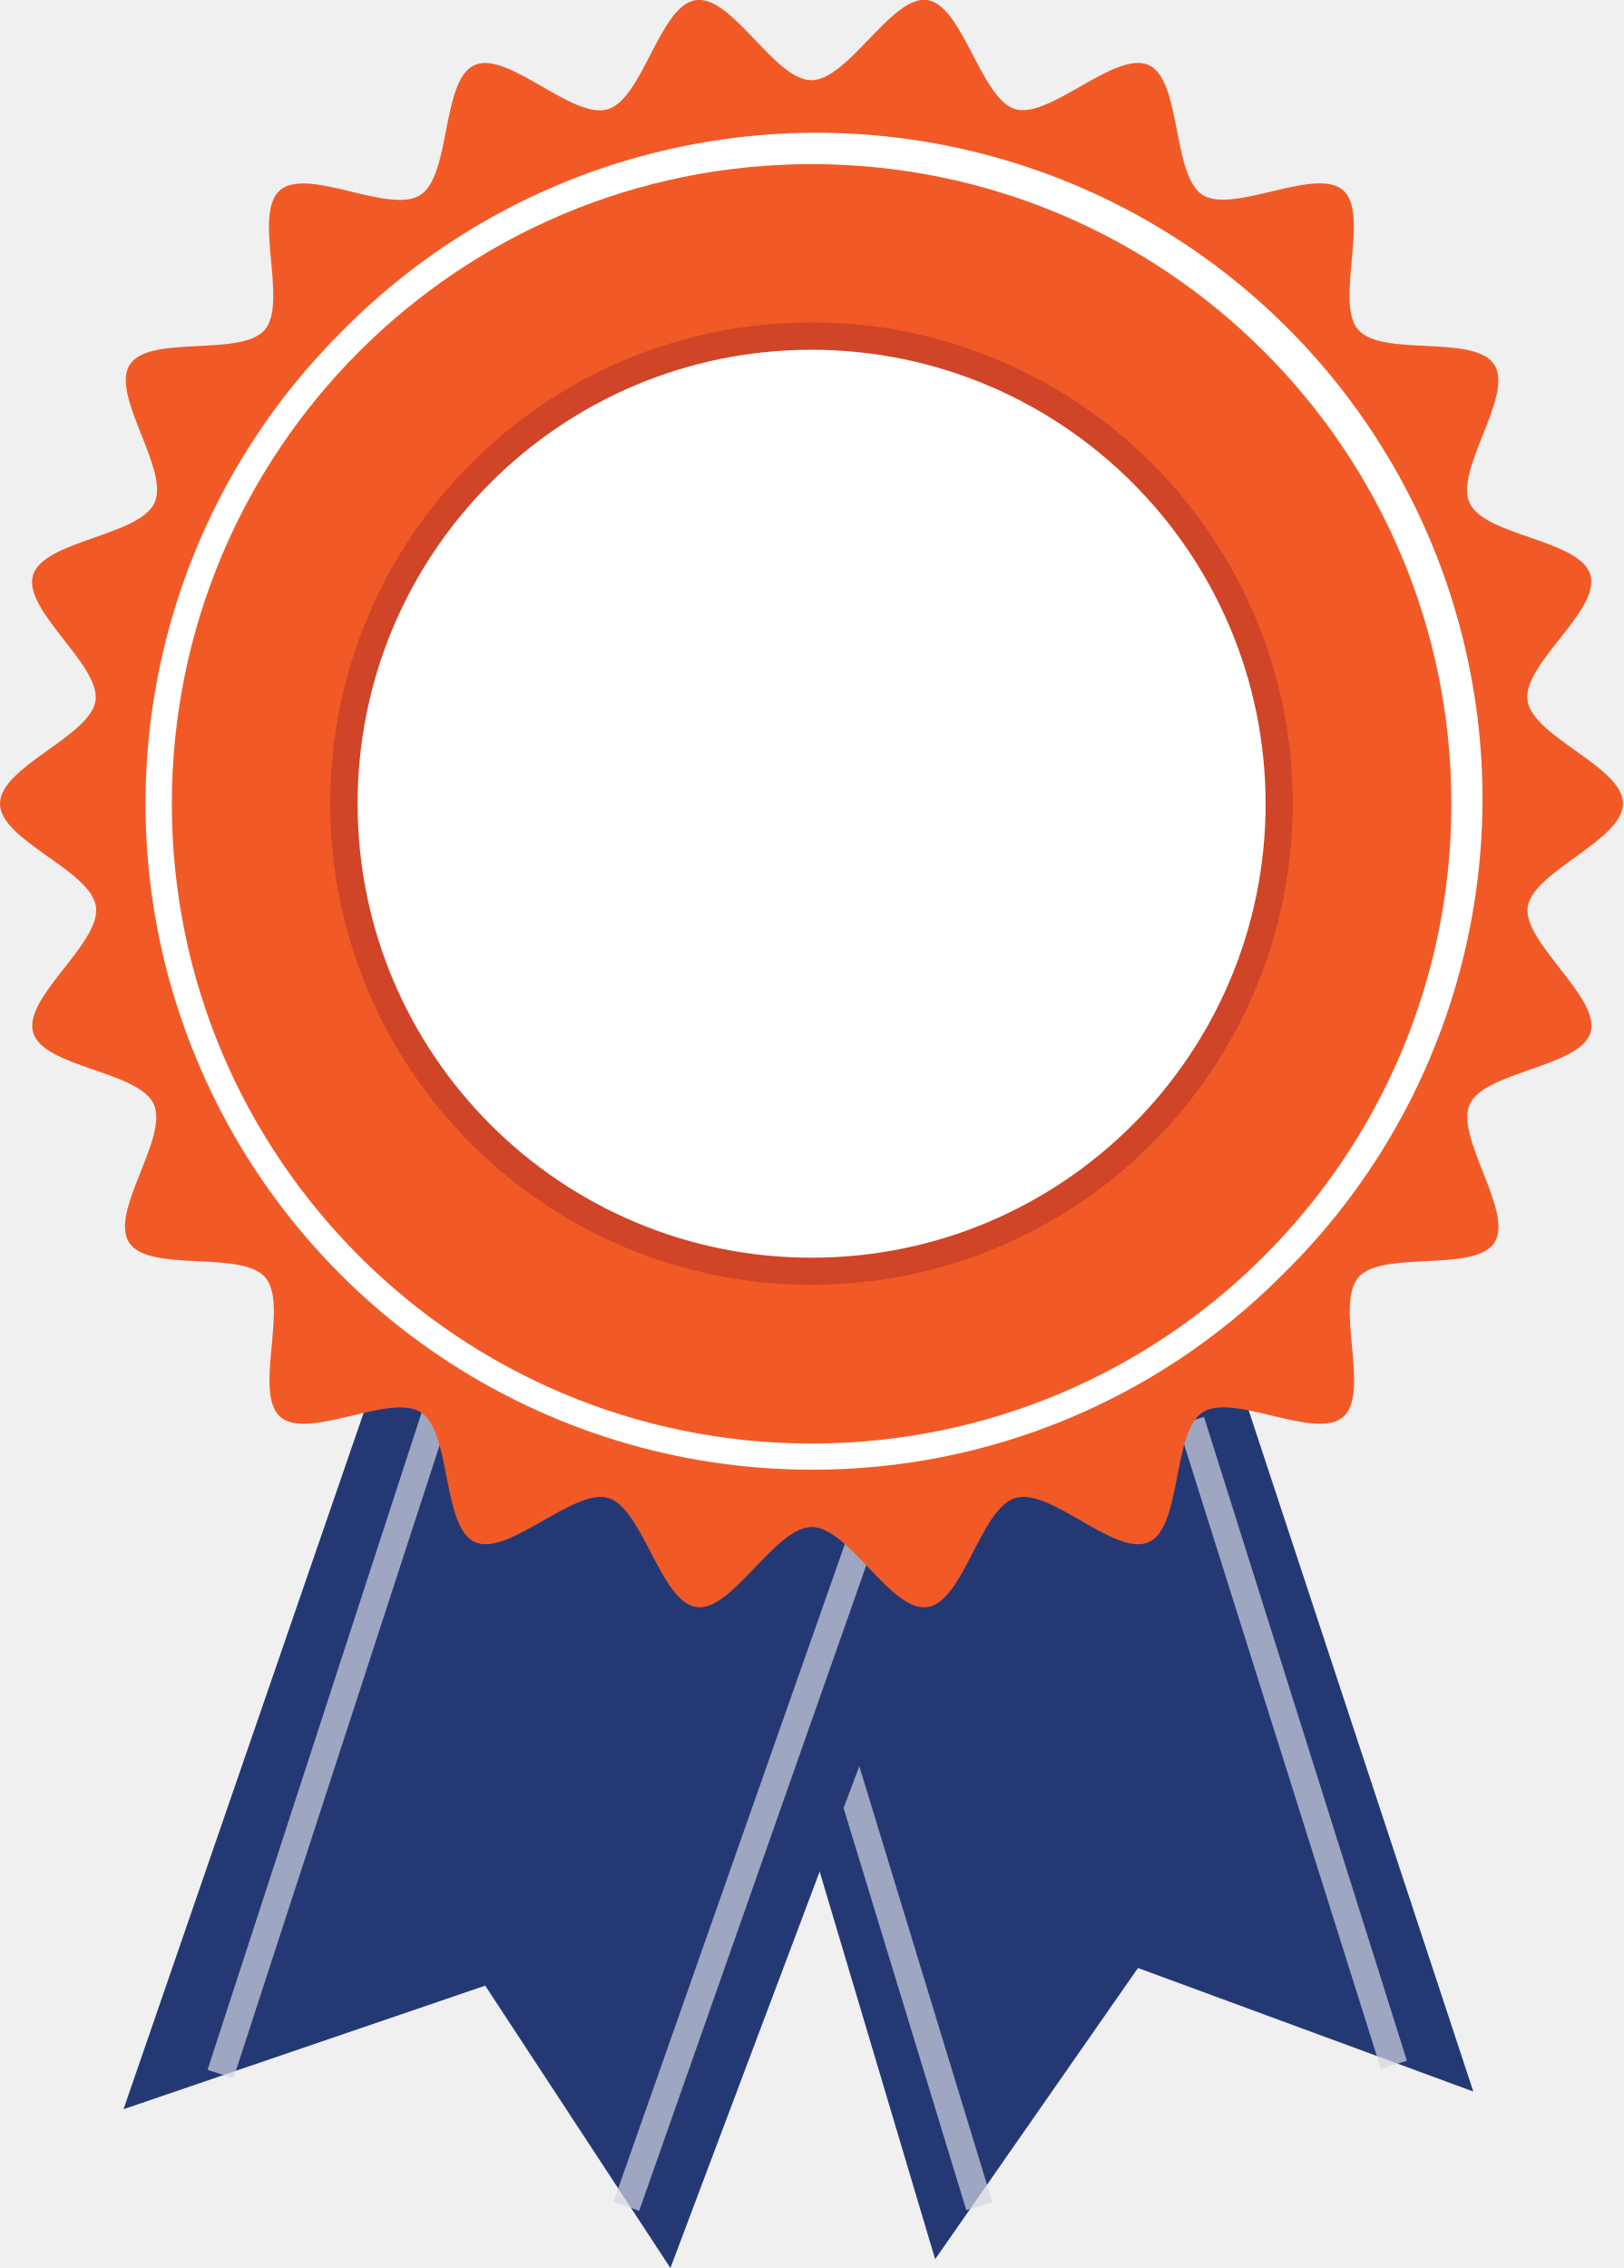
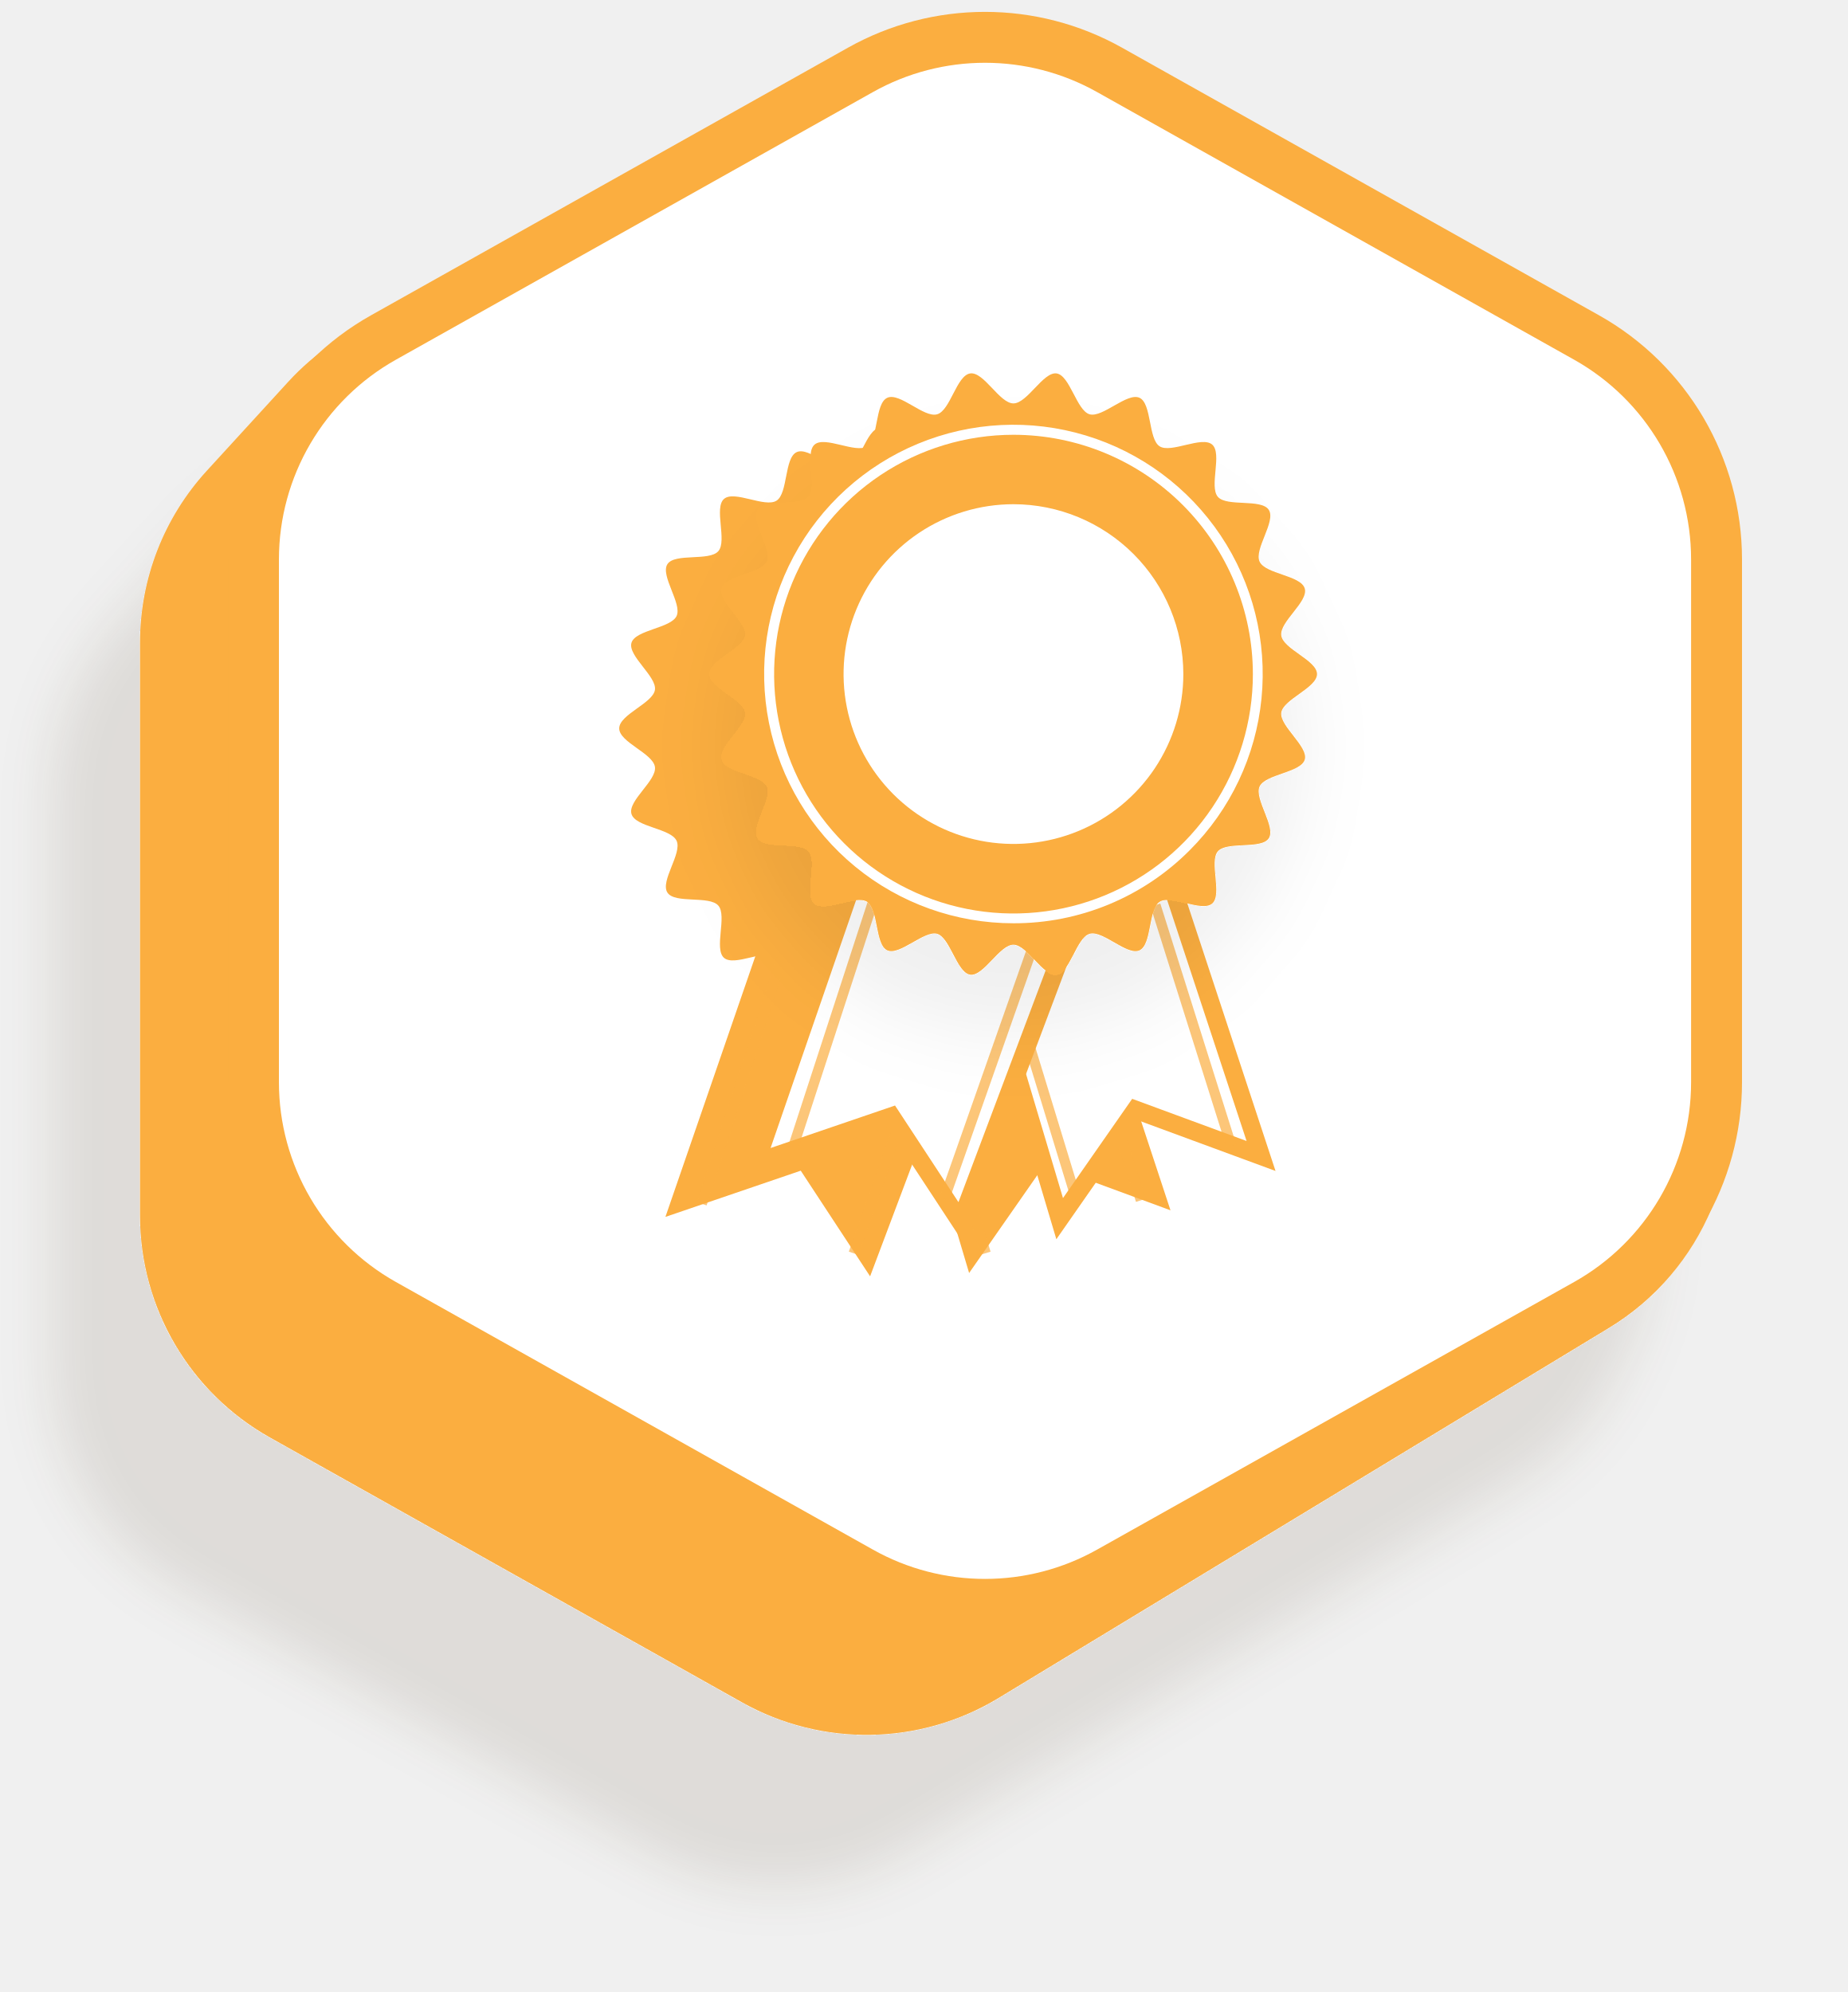
- <svg xmlns="http://www.w3.org/2000/svg" viewBox="0 0 147.16 205.63">
+ <svg xmlns="http://www.w3.org/2000/svg" width="102" height="110" viewBox="0 0 102 110" fill="none">
+   <g filter="url(#filter0_d_397_5608)">
+     <path d="M42.002 9.659C45.882 8.202 50.208 8.531 53.822 10.559L83.149 27.015C86.568 28.933 89.031 32.194 89.942 36.008L95.206 58.054C96.625 63.994 94.045 70.17 88.823 73.337L55.135 93.764C50.801 96.391 45.389 96.483 40.969 94.003L14.908 79.38C10.475 76.892 7.73 72.205 7.73 67.122L7.73 35.486C7.73 31.973 9.046 28.587 11.418 25.996L15.907 21.091C17.402 19.458 19.261 18.201 21.333 17.423L42.002 9.659Z" fill="#FBAE40" />
+     <path d="M47.509 3.859C51.781 1.462 56.992 1.462 61.264 3.859L87.601 18.637C92.034 21.124 94.778 25.811 94.778 30.894L94.778 59.762C94.778 64.845 92.034 69.532 87.601 72.019L61.264 86.796C56.992 89.194 51.781 89.194 47.509 86.796L21.173 72.019C16.74 69.532 13.995 64.845 13.995 59.762L13.995 30.894C13.995 25.811 16.74 21.124 21.173 18.637L47.509 3.859Z" fill="white" stroke="#FBAE40" stroke-width="2.811" />
+   </g>
+   <path d="M48.407 53.163L53.509 70.296L57.702 64.282L64.628 66.834L59.161 50.248L48.407 53.163Z" fill="#FBAE40" />
+   <g opacity="0.7">
+     <path d="M51.281 57.937L50.742 58.101L54.154 69.283L54.693 69.118L51.281 57.937Z" fill="#FBAE40" />
+   </g>
+   <g opacity="0.7">
+     <path d="M59.066 52.895L58.529 53.064L62.722 66.368L63.259 66.199L59.066 52.895Z" fill="#FBAE40" />
+   </g>
+   <path d="M42.21 51.342L36.741 67.198L44.213 64.646L48.042 70.48L54.421 53.528L42.21 51.342Z" fill="#FBAE40" />
+   <g opacity="0.7">
+     <path d="M43.586 50.714L38.481 66.389L39.016 66.564L44.122 50.889L43.586 50.714Z" fill="#FBAE40" />
+   </g>
+   <g opacity="0.7">
+     <path d="M52.702 52.53L46.868 69.115L47.399 69.302L53.233 52.717L52.702 52.53Z" fill="#FBAE40" />
+   </g>
+   <path d="M34.189 40.223C34.189 39.455 36.057 38.831 36.162 38.092C36.267 37.354 34.654 36.215 34.866 35.497C35.078 34.779 37.046 34.694 37.359 34.013C37.671 33.332 36.447 31.787 36.85 31.155C37.254 30.524 39.168 31.005 39.663 30.435C40.157 29.866 39.407 28.045 39.977 27.55C40.547 27.056 42.242 28.056 42.878 27.646C43.514 27.236 43.3 25.28 43.99 24.966C44.681 24.651 46.016 26.092 46.745 25.877C47.475 25.663 47.816 23.731 48.569 23.621C49.321 23.512 50.187 25.276 50.955 25.276C51.722 25.276 52.602 23.517 53.338 23.621C54.074 23.726 54.448 25.672 55.161 25.877C55.875 26.082 57.235 24.654 57.916 24.966C58.598 25.278 58.397 27.245 59.029 27.646C59.66 28.047 61.36 27.056 61.93 27.55C62.499 28.045 61.75 29.866 62.244 30.435C62.739 31.005 64.646 30.52 65.056 31.155C65.466 31.791 64.231 33.323 64.548 34.013C64.865 34.704 66.827 34.767 67.041 35.497C67.255 36.226 65.637 37.338 65.745 38.094C65.852 38.851 67.718 39.462 67.718 40.223C67.718 40.984 65.849 41.613 65.745 42.352C65.64 43.09 67.253 44.229 67.041 44.947C66.829 45.665 64.86 45.749 64.548 46.431C64.236 47.112 65.46 48.657 65.056 49.288C64.653 49.92 62.739 49.439 62.244 50.009C61.75 50.578 62.502 52.399 61.93 52.894C61.358 53.388 59.664 52.388 59.029 52.798C58.393 53.208 58.607 55.163 57.916 55.478C57.226 55.792 55.891 54.352 55.161 54.566C54.432 54.781 54.09 56.713 53.338 56.822C52.586 56.932 51.72 55.168 50.955 55.168C50.189 55.168 49.305 56.927 48.569 56.822C47.832 56.718 47.459 54.771 46.745 54.566C46.032 54.361 44.672 55.79 43.99 55.478C43.309 55.166 43.509 53.199 42.878 52.798C42.247 52.397 40.547 53.388 39.977 52.894C39.407 52.399 40.157 50.581 39.663 50.009C39.168 49.437 37.261 49.924 36.85 49.288C36.44 48.653 37.675 47.121 37.359 46.431C37.042 45.74 35.08 45.676 34.866 44.947C34.651 44.218 36.269 43.106 36.162 42.352C36.055 41.597 34.189 40.989 34.189 40.223Z" fill="#FBAE40" />
+   <path d="M50.959 53.71C58.407 53.71 64.446 47.672 64.446 40.224C64.446 32.775 58.407 26.737 50.959 26.737C43.511 26.737 37.473 32.775 37.473 40.224C37.473 47.672 43.511 53.71 50.959 53.71Z" fill="#FBAE40" />
+   <path d="M50.959 53.984C47.775 53.985 44.688 52.881 42.226 50.862C39.763 48.842 38.078 46.031 37.456 42.908C36.834 39.784 37.314 36.542 38.815 33.733C40.315 30.924 42.744 28.723 45.686 27.503C48.628 26.284 51.901 26.123 54.949 27.047C57.997 27.971 60.63 29.924 62.399 32.572C64.169 35.219 64.965 38.399 64.653 41.568C64.341 44.737 62.94 47.701 60.688 49.952C59.413 51.234 57.897 52.25 56.227 52.942C54.557 53.634 52.767 53.988 50.959 53.984ZM50.959 27.009C48.345 27.009 45.789 27.784 43.616 29.236C41.442 30.689 39.748 32.753 38.748 35.168C37.747 37.583 37.486 40.241 37.996 42.805C38.506 45.369 39.764 47.724 41.613 49.572C43.461 51.421 45.817 52.68 48.38 53.19C50.944 53.7 53.602 53.438 56.017 52.438C58.432 51.437 60.497 49.743 61.949 47.569C63.401 45.396 64.177 42.84 64.177 40.226C64.174 36.722 62.78 33.361 60.302 30.883C57.824 28.405 54.464 27.012 50.959 27.009Z" fill="#FBAE40" />
+   <path d="M54.403 31.195C54.316 31.16 54.227 31.128 54.138 31.099C53.874 31.005 53.603 30.926 53.327 30.855H53.281L53.053 30.805L52.987 30.791L52.778 30.748L52.712 30.736L52.461 30.693H52.441L52.165 30.657H52.101L51.894 30.636H51.8C51.739 30.636 51.677 30.625 51.615 30.623H51.515H51.326H51.246C51.155 30.623 51.064 30.623 50.975 30.623C49.557 30.621 48.156 30.933 46.871 31.535C45.587 32.137 44.452 33.015 43.546 34.107C43.512 34.146 43.482 34.184 43.45 34.225C43.323 34.38 43.202 34.54 43.086 34.704C41.93 36.334 41.311 38.284 41.315 40.283V40.319C41.315 40.385 41.315 40.451 41.315 40.515V40.743C41.398 42.482 41.95 44.167 42.912 45.618C43.874 47.069 45.21 48.234 46.78 48.988C48.349 49.742 50.093 50.058 51.828 49.903C53.562 49.747 55.222 49.125 56.632 48.104C58.042 47.082 59.15 45.699 59.838 44.099C60.526 42.5 60.769 40.744 60.541 39.018C60.314 37.291 59.624 35.659 58.544 34.292C57.465 32.926 56.036 31.877 54.409 31.256L54.403 31.195Z" fill="#FBAE40" />
+   <path d="M50.959 50.164C48.992 50.165 47.07 49.582 45.434 48.489C43.799 47.397 42.524 45.844 41.771 44.027C41.018 42.21 40.821 40.211 41.205 38.282C41.588 36.353 42.535 34.581 43.926 33.191C45.317 31.8 47.089 30.853 49.017 30.47C50.946 30.086 52.946 30.283 54.763 31.036C56.58 31.789 58.132 33.063 59.225 34.699C60.317 36.334 60.9 38.257 60.9 40.224C60.897 42.859 59.848 45.386 57.985 47.249C56.121 49.113 53.594 50.161 50.959 50.164ZM50.959 30.844C49.104 30.843 47.29 31.393 45.747 32.423C44.204 33.454 43.002 34.919 42.291 36.633C41.581 38.346 41.395 40.233 41.757 42.052C42.118 43.872 43.012 45.543 44.323 46.855C45.635 48.167 47.306 49.061 49.126 49.423C50.946 49.785 52.832 49.6 54.546 48.89C56.26 48.18 57.725 46.978 58.756 45.435C59.786 43.892 60.337 42.079 60.337 40.224C60.334 37.737 59.346 35.353 57.587 33.594C55.829 31.836 53.446 30.847 50.959 30.844Z" fill="#FBAE40" />
+   <path d="M53.407 50.163L58.509 67.295L62.702 61.281L69.628 63.834L64.161 47.248L53.407 50.163Z" fill="white" stroke="#FBAE40" />
+   <g opacity="0.7">
+     <path d="M56.281 54.937L55.742 55.101L59.154 66.283L59.693 66.118L56.281 54.937Z" fill="#FBAE40" />
+   </g>
+   <g opacity="0.7">
+     <path d="M64.066 49.895L63.529 50.064L67.722 63.368L68.259 63.199L64.066 49.895Z" fill="#FBAE40" />
+   </g>
+   <path d="M47.21 48.342L41.741 64.198L49.213 61.646L53.042 67.48L59.421 50.527L47.21 48.342Z" fill="white" stroke="#FBAE40" />
+   <g opacity="0.7">
+     <path d="M48.586 47.714L43.481 63.389L44.016 63.563L49.122 47.888L48.586 47.714Z" fill="#FBAE40" />
+   </g>
+   <g opacity="0.7">
+     <path d="M57.702 49.53L51.868 66.115L52.399 66.302L58.233 49.717L57.702 49.53Z" fill="#FBAE40" />
+   </g>
+   <g filter="url(#filter1_d_397_5608)">
+     <path d="M39.189 37.223C39.189 36.455 41.057 35.831 41.162 35.092C41.267 34.354 39.654 33.215 39.866 32.497C40.078 31.779 42.046 31.694 42.359 31.013C42.671 30.332 41.447 28.787 41.85 28.155C42.254 27.524 44.168 28.005 44.663 27.435C45.157 26.866 44.407 25.045 44.977 24.55C45.547 24.056 47.242 25.056 47.878 24.646C48.514 24.236 48.3 22.28 48.99 21.966C49.681 21.651 51.016 23.092 51.745 22.877C52.475 22.663 52.816 20.731 53.569 20.621C54.321 20.512 55.187 22.276 55.955 22.276C56.722 22.276 57.602 20.517 58.338 20.621C59.074 20.726 59.448 22.672 60.161 22.877C60.875 23.082 62.235 21.654 62.916 21.966C63.598 22.278 63.397 24.245 64.029 24.646C64.66 25.047 66.36 24.056 66.93 24.55C67.499 25.045 66.75 26.866 67.244 27.435C67.739 28.005 69.646 27.52 70.056 28.155C70.466 28.791 69.231 30.323 69.548 31.013C69.865 31.704 71.827 31.767 72.041 32.497C72.255 33.226 70.637 34.338 70.745 35.094C70.852 35.851 72.718 36.462 72.718 37.223C72.718 37.984 70.849 38.613 70.745 39.352C70.64 40.09 72.253 41.229 72.041 41.947C71.829 42.665 69.86 42.749 69.548 43.431C69.236 44.112 70.46 45.657 70.056 46.288C69.653 46.92 67.739 46.439 67.244 47.009C66.75 47.578 67.502 49.399 66.93 49.894C66.358 50.388 64.664 49.388 64.029 49.798C63.393 50.208 63.607 52.163 62.916 52.478C62.226 52.792 60.891 51.352 60.161 51.566C59.432 51.781 59.09 53.713 58.338 53.822C57.586 53.932 56.72 52.168 55.955 52.168C55.189 52.168 54.305 53.927 53.569 53.822C52.832 53.718 52.459 51.771 51.745 51.566C51.032 51.361 49.672 52.79 48.99 52.478C48.309 52.166 48.509 50.199 47.878 49.798C47.247 49.397 45.547 50.388 44.977 49.894C44.407 49.399 45.157 47.581 44.663 47.009C44.168 46.437 42.261 46.924 41.85 46.288C41.44 45.653 42.675 44.121 42.359 43.431C42.042 42.74 40.08 42.676 39.866 41.947C39.651 41.218 41.269 40.106 41.162 39.352C41.055 38.597 39.189 37.989 39.189 37.223Z" fill="#FBAE40" />
+   </g>
+   <path d="M55.959 50.71C63.407 50.71 69.446 44.672 69.446 37.224C69.446 29.775 63.407 23.737 55.959 23.737C48.511 23.737 42.473 29.775 42.473 37.224C42.473 44.672 48.511 50.71 55.959 50.71Z" fill="#FBAE40" />
+   <path d="M55.959 50.984C52.775 50.985 49.688 49.881 47.226 47.862C44.763 45.842 43.078 43.031 42.456 39.908C41.834 36.784 42.314 33.542 43.815 30.733C45.315 27.924 47.744 25.723 50.686 24.503C53.628 23.284 56.901 23.123 59.949 24.047C62.997 24.971 65.63 26.924 67.399 29.572C69.169 32.219 69.965 35.399 69.653 38.568C69.341 41.737 67.94 44.701 65.688 46.952C64.413 48.234 62.897 49.25 61.227 49.942C59.557 50.634 57.767 50.988 55.959 50.984ZM55.959 24.009C53.345 24.009 50.789 24.784 48.616 26.236C46.442 27.689 44.748 29.753 43.748 32.168C42.747 34.583 42.486 37.241 42.996 39.805C43.506 42.369 44.764 44.724 46.613 46.572C48.461 48.421 50.817 49.68 53.38 50.19C55.944 50.7 58.602 50.438 61.017 49.438C63.432 48.437 65.497 46.743 66.949 44.569C68.401 42.396 69.177 39.84 69.177 37.226C69.174 33.722 67.78 30.361 65.302 27.883C62.824 25.405 59.464 24.012 55.959 24.009Z" fill="white" />
+   <path d="M59.403 28.195C59.316 28.16 59.227 28.128 59.138 28.099C58.874 28.005 58.603 27.926 58.327 27.855H58.281L58.053 27.805L57.987 27.791L57.778 27.748L57.712 27.736L57.461 27.693H57.441L57.165 27.657H57.101L56.894 27.636H56.8C56.739 27.636 56.677 27.625 56.615 27.623H56.515H56.326H56.246C56.155 27.623 56.064 27.623 55.975 27.623C54.557 27.621 53.156 27.933 51.871 28.535C50.587 29.137 49.452 30.015 48.546 31.107C48.512 31.146 48.482 31.184 48.45 31.226C48.323 31.38 48.202 31.54 48.086 31.704C46.93 33.334 46.311 35.284 46.315 37.283V37.319C46.315 37.385 46.315 37.451 46.315 37.515V37.743C46.398 39.482 46.95 41.167 47.912 42.618C48.874 44.069 50.21 45.234 51.78 45.988C53.349 46.742 55.093 47.058 56.828 46.903C58.562 46.747 60.222 46.125 61.632 45.104C63.042 44.082 64.15 42.699 64.838 41.099C65.526 39.5 65.769 37.744 65.541 36.018C65.314 34.291 64.624 32.659 63.544 31.293C62.465 29.926 61.036 28.877 59.409 28.256L59.403 28.195Z" fill="white" />
+   <path d="M55.959 47.164C53.992 47.164 52.07 46.581 50.434 45.489C48.799 44.397 47.524 42.844 46.771 41.027C46.018 39.21 45.821 37.211 46.205 35.282C46.588 33.353 47.535 31.581 48.926 30.191C50.317 28.8 52.089 27.853 54.017 27.469C55.946 27.086 57.946 27.283 59.763 28.036C61.58 28.788 63.132 30.063 64.225 31.699C65.317 33.334 65.9 35.257 65.9 37.223C65.897 39.859 64.848 42.386 62.985 44.249C61.121 46.113 58.594 47.161 55.959 47.164ZM55.959 27.843C54.104 27.843 52.29 28.393 50.747 29.423C49.204 30.454 48.002 31.918 47.291 33.632C46.581 35.346 46.395 37.232 46.757 39.052C47.118 40.872 48.012 42.543 49.323 43.855C50.635 45.167 52.306 46.061 54.126 46.423C55.946 46.785 57.832 46.599 59.546 45.889C61.26 45.18 62.725 43.977 63.756 42.435C64.786 40.892 65.337 39.079 65.337 37.223C65.334 34.737 64.346 32.353 62.587 30.594C60.829 28.836 58.446 27.846 55.959 27.843Z" fill="#FBAE40" />
  <defs>
-     <style>.cls-1{fill:#243974;}.cls-2{opacity:0.7;}.cls-3{fill:#d3d4e1;}.cls-4{fill:#f15a26;}.cls-5{fill:#fff;}.cls-6{fill:#d04427;}</style>
+     <filter id="filter0_d_397_5608" x="-0" y="0" width="101.027" height="109.261" filterUnits="userSpaceOnUse" color-interpolation-filters="sRGB">
+       <feFlood flood-opacity="0" result="BackgroundImageFix" />
+       <feColorMatrix in="SourceAlpha" type="matrix" values="0 0 0 0 0 0 0 0 0 0 0 0 0 0 0 0 0 0 127 0" result="hardAlpha" />
+       <feOffset dx="-4.919" dy="8.433" />
+       <feGaussianBlur stdDeviation="1.406" />
+       <feComposite in2="hardAlpha" operator="out" />
+       <feColorMatrix type="matrix" values="0 0 0 0 0.257 0 0 0 0 0.165 0 0 0 0 0.034 0 0 0 0.1 0" />
+       <feBlend mode="normal" in2="BackgroundImageFix" result="effect1_dropShadow_397_5608" />
+       <feBlend mode="normal" in="SourceGraphic" in2="effect1_dropShadow_397_5608" result="shape" />
+     </filter>
+     <filter id="filter1_d_397_5608" x="35.189" y="20.616" width="41.529" height="41.211" filterUnits="userSpaceOnUse" color-interpolation-filters="sRGB">
+       <feFlood flood-opacity="0" result="BackgroundImageFix" />
+       <feColorMatrix in="SourceAlpha" type="matrix" values="0 0 0 0 0 0 0 0 0 0 0 0 0 0 0 0 0 0 127 0" result="hardAlpha" />
+       <feOffset dy="4" />
+       <feGaussianBlur stdDeviation="2" />
+       <feComposite in2="hardAlpha" operator="out" />
+       <feColorMatrix type="matrix" values="0 0 0 0 0 0 0 0 0 0 0 0 0 0 0 0 0 0 0.06 0" />
+       <feBlend mode="normal" in2="BackgroundImageFix" result="effect1_dropShadow_397_5608" />
+       <feBlend mode="normal" in="SourceGraphic" in2="effect1_dropShadow_397_5608" result="shape" />
+     </filter>
  </defs>
-   <g id="Layer_2" data-name="Layer 2">
-     <g id="Layer_1-2" data-name="Layer 1">
-       <polygon class="cls-1" points="62.38 129.65 84.78 204.83 103.17 178.43 133.57 189.63 109.57 116.85 62.38 129.65" />
-       <g class="cls-2">
-         <rect class="cls-3" x="80.06" y="149.85" width="2.47" height="51.3" transform="translate(-47.68 31.36) rotate(-16.97)" />
-       </g>
-       <g class="cls-2">
-         <rect class="cls-3" x="115.94" y="127.43" width="2.47" height="61.21" transform="translate(-42.08 42.51) rotate(-17.49)" />
-       </g>
-       <polygon class="cls-1" points="35.19 121.65 11.2 191.23 43.99 180.03 60.78 205.63 88.78 131.25 35.19 121.65" />
-       <g class="cls-2">
-         <rect class="cls-3" x="-4.98" y="152.41" width="72.34" height="2.47" transform="translate(-124.56 135.73) rotate(-71.96)" />
-       </g>
-       <g class="cls-2">
-         <rect class="cls-3" x="31.01" y="162.4" width="77.15" height="2.47" transform="translate(-107.87 174.99) rotate(-70.62)" />
-       </g>
-       <path class="cls-4" d="M0,72.86c0-3.36,8.2-6.1,8.66-9.34S2,55.28,3,52.13s9.58-3.52,11-6.52-4-9.76-2.24-12.54S21.85,32.41,24,29.91s-1.12-10.49,1.38-12.66,9.94,2.23,12.73.43S40,7.3,43,5.91s8.88,4.95,12.09,4,4.7-9.43,8-9.9,7.11,7.26,10.47,7.26S80.82-.44,84.05,0s4.87,9,8,9.9,9.09-5.37,12.09-4,2.1,10,4.88,11.77,10.23-2.59,12.73-.43-.79,10.16,1.38,12.66,10.54.37,12.34,3.16-3.62,9.52-2.24,12.54,10,3.31,10.95,6.52-6.17,8.08-5.7,11.39,8.66,6,8.66,9.34S139,79,138.5,82.2s6.62,8.25,5.7,11.4-9.58,3.52-10.95,6.51,4,9.76,2.24,12.54-10.18.66-12.34,3.16,1.12,10.49-1.38,12.66-9.94-2.22-12.73-.43-1.86,10.38-4.88,11.77-8.89-4.94-12.09-4-4.7,9.43-8,9.9-7.11-7.26-10.47-7.26-7.23,7.72-10.47,7.26-4.87-9-8-9.9-9.1,5.38-12.09,4-2.11-10-4.89-11.77-10.23,2.6-12.73.43.8-10.16-1.38-12.66-10.54-.37-12.34-3.16,3.62-9.51,2.24-12.54S3.9,96.8,3,93.6s6.17-8.08,5.7-11.4S0,76.22,0,72.86Z" />
-       <circle class="cls-4" cx="73.58" cy="72.86" r="59.18" />
-       <path class="cls-5" d="M73.58,133.25A60.39,60.39,0,0,1,30.88,30.16a60.39,60.39,0,1,1,85.4,85.4A60,60,0,0,1,73.58,133.25Zm0-118.37a58,58,0,1,0,58,58A58,58,0,0,0,73.58,14.88Z" />
-       <path class="cls-5" d="M88.69,33.25h0l-1.16-.43h0c-1.17-.4-2.36-.76-3.56-1.06l-.21-.05-1-.22-.29-.07c-.3-.06-.61-.13-.92-.18l-.28-.06L80.18,31h-.09l-1.21-.17-.29,0-.9-.1-.42,0-.8-.06-.44,0-.83,0-.4,0-1.19,0h0A42.29,42.29,0,0,0,41,45.77l-.42.51C40,47,39.48,47.67,39,48.39a42.17,42.17,0,0,0-7.78,24.47V73c0,.29,0,.57,0,.86s0,.65,0,1h0A42.39,42.39,0,1,0,88.69,33.25Z" />
-       <path class="cls-6" d="M73.58,116.49A43.63,43.63,0,1,1,117.2,72.86,43.67,43.67,0,0,1,73.58,116.49Zm0-84.78a41.16,41.16,0,1,0,41.16,41.15A41.2,41.2,0,0,0,73.58,31.71Z" />
-     </g>
-   </g>
</svg>
